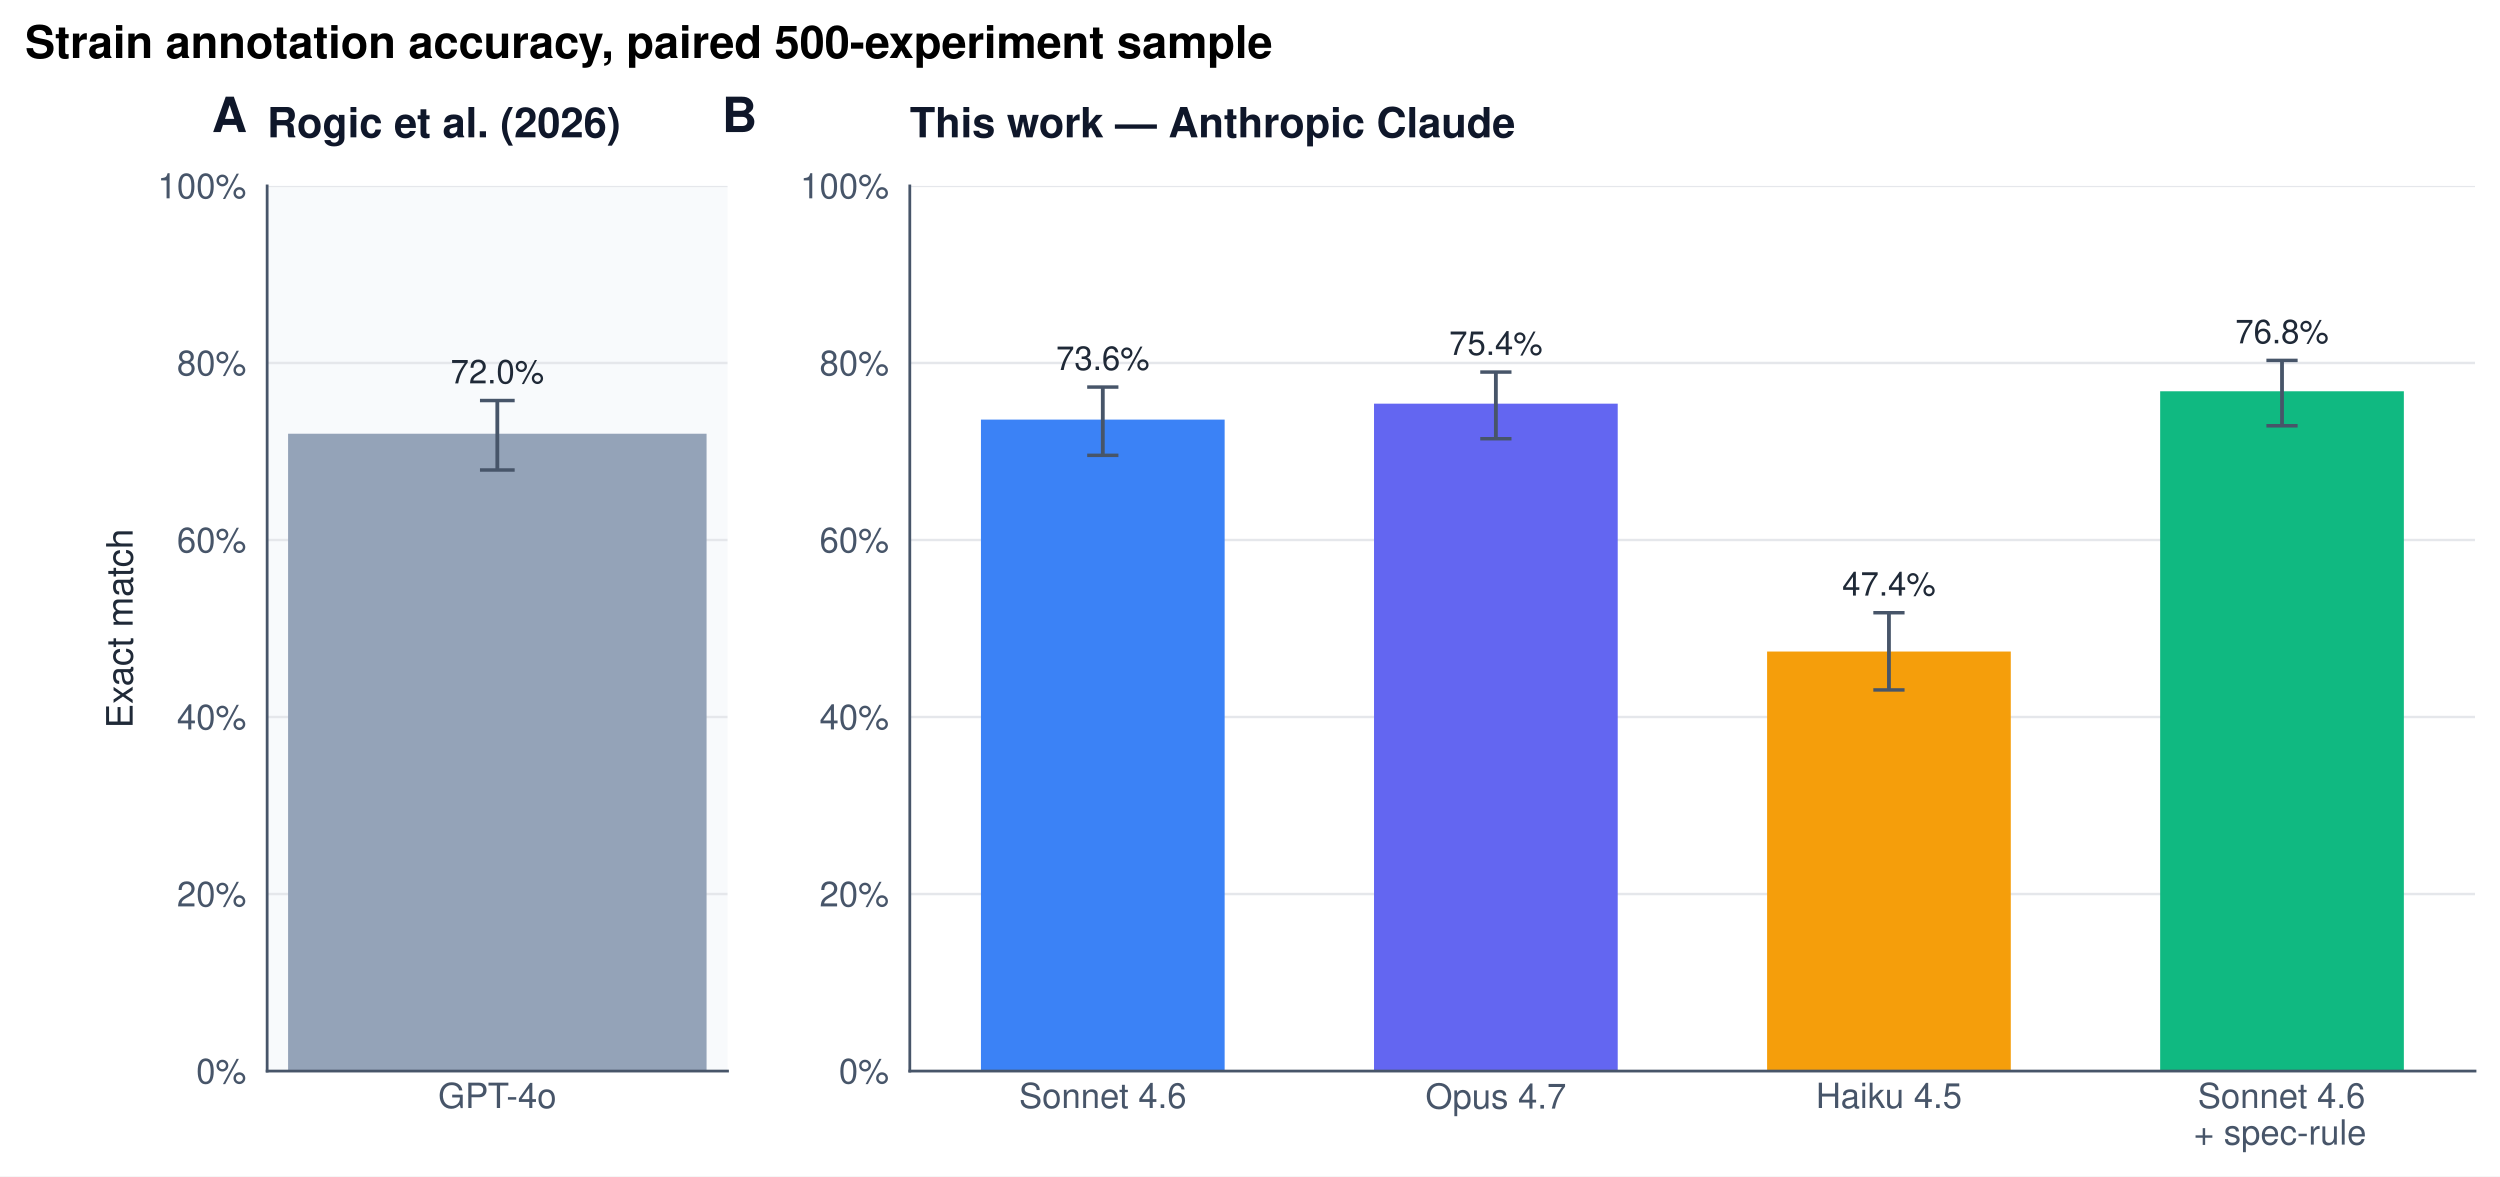
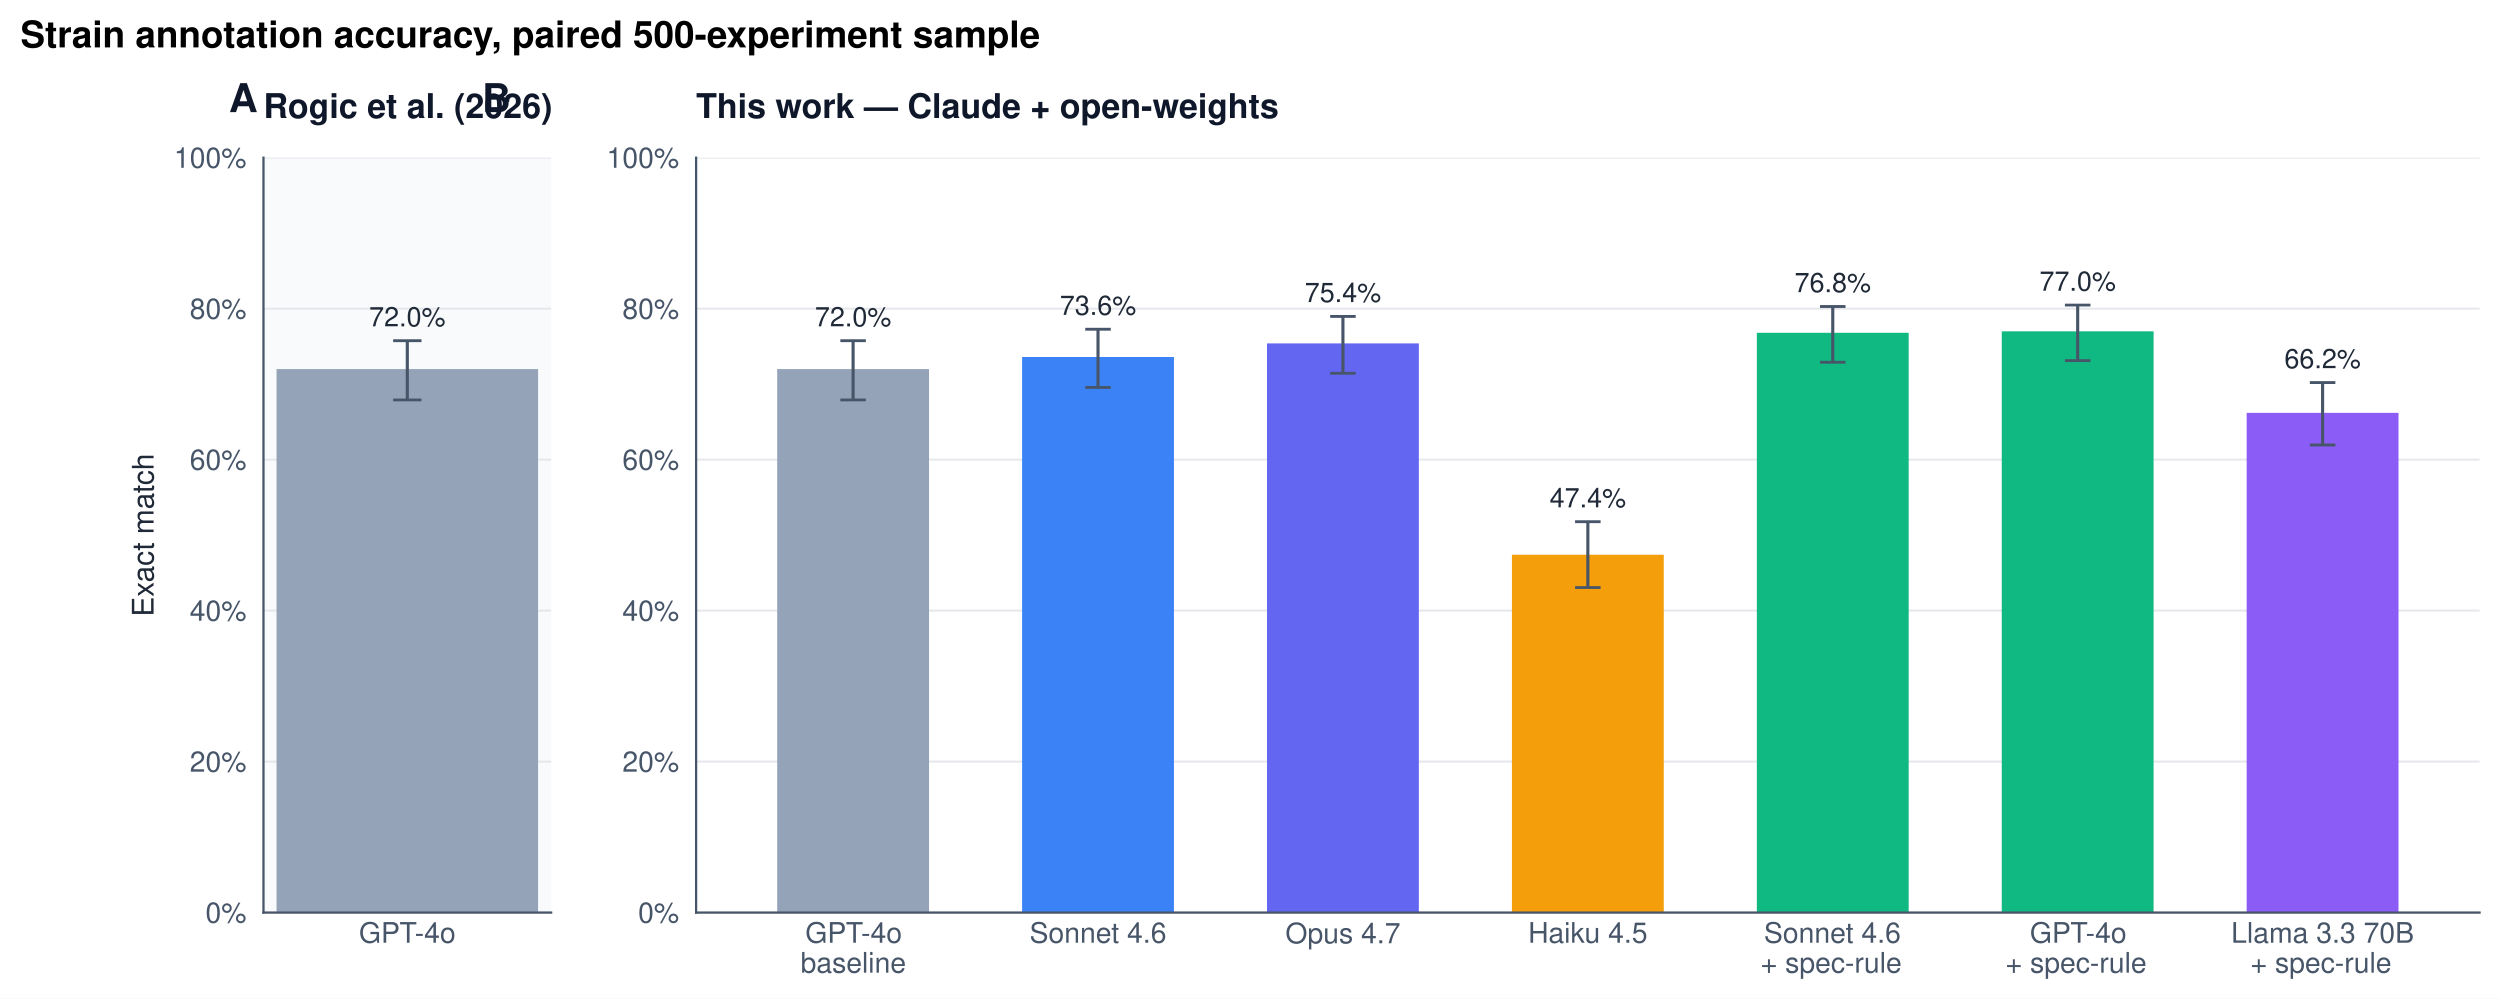
- <svg xmlns="http://www.w3.org/2000/svg" xmlns:xlink="http://www.w3.org/1999/xlink" width="720.288pt" height="338.942pt" viewBox="0 0 720.288 338.942" version="1.1">
+ <svg xmlns="http://www.w3.org/2000/svg" xmlns:xlink="http://www.w3.org/1999/xlink" width="881.28pt" height="352.046pt" viewBox="0 0 881.28 352.046" version="1.1">
  <defs>
    <style type="text/css">*{stroke-linejoin: round; stroke-linecap: butt}</style>
  </defs>
  <g id="figure_1">
    <g id="patch_1">
-       <path d="M 0 338.942  L 720.288 338.942  L 720.288 0  L 0 0  z " style="fill: #ffffff" />
+       <path d="M 0 352.046  L 881.28 352.046  L 881.28 -0  L 0 -0  z " style="fill: #ffffff" />
    </g>
    <g id="axes_1">
      <g id="patch_2">
-         <path d="M 76.968 308.592  L 209.604 308.592  L 209.604 53.568  L 76.968 53.568  z " style="fill: #f8fafc" />
+         <path d="M 92.88 321.696  L 194.282 321.696  L 194.282 55.584  L 92.88 55.584  z " style="fill: #f8fafc" />
      </g>
      <g id="matplotlib.axis_1">
        <g id="xtick_1">
          <g id="line2d_1" />
          <g id="text_1">
-             <text style="fill: #475569; font: 10px 'Helvetica Neue', 'Helvetica', 'Arial', 'DejaVu Sans'; text-anchor: middle" x="143.286" y="319.233" transform="rotate(-0 143.2858 319.2326)">GPT-4o</text>
+             <text style="fill: #475569; font: 10px 'Helvetica Neue', 'Helvetica', 'Arial', 'DejaVu Sans'; text-anchor: middle" x="143.581" y="332.337" transform="rotate(-0 143.5809 332.3366)">GPT-4o</text>
          </g>
        </g>
      </g>
      <g id="matplotlib.axis_2">
        <g id="ytick_1">
          <g id="line2d_2">
-             <path d="M 76.968 308.592  L 209.604 308.592  " clip-path="url(#pa14f28876b)" style="fill: none; stroke: #e5e7eb; stroke-width: 0.7; stroke-linecap: square" />
+             <path d="M 92.88 321.696  L 194.282 321.696  " clip-path="url(#p9ddae56d62)" style="fill: none; stroke: #e5e7eb; stroke-width: 0.7; stroke-linecap: square" />
          </g>
          <g id="line2d_3" />
          <g id="text_2">
-             <text style="fill: #475569; font: 10px 'Helvetica Neue', 'Helvetica', 'Arial', 'DejaVu Sans'; text-anchor: end" x="70.968" y="312.162" transform="rotate(-0 70.968 312.1623)">0%</text>
+             <text style="fill: #475569; font: 10px 'Helvetica Neue', 'Helvetica', 'Arial', 'DejaVu Sans'; text-anchor: end" x="86.88" y="325.266" transform="rotate(-0 86.88 325.2663)">0%</text>
          </g>
        </g>
        <g id="ytick_2">
          <g id="line2d_4">
-             <path d="M 76.968 257.587  L 209.604 257.587  " clip-path="url(#pa14f28876b)" style="fill: none; stroke: #e5e7eb; stroke-width: 0.7; stroke-linecap: square" />
+             <path d="M 92.88 268.474  L 194.282 268.474  " clip-path="url(#p9ddae56d62)" style="fill: none; stroke: #e5e7eb; stroke-width: 0.7; stroke-linecap: square" />
          </g>
          <g id="line2d_5" />
          <g id="text_3">
-             <text style="fill: #475569; font: 10px 'Helvetica Neue', 'Helvetica', 'Arial', 'DejaVu Sans'; text-anchor: end" x="70.968" y="261.158" transform="rotate(-0 70.968 261.1575)">20%</text>
+             <text style="fill: #475569; font: 10px 'Helvetica Neue', 'Helvetica', 'Arial', 'DejaVu Sans'; text-anchor: end" x="86.88" y="272.044" transform="rotate(-0 86.88 272.0439)">20%</text>
          </g>
        </g>
        <g id="ytick_3">
          <g id="line2d_6">
-             <path d="M 76.968 206.582  L 209.604 206.582  " clip-path="url(#pa14f28876b)" style="fill: none; stroke: #e5e7eb; stroke-width: 0.7; stroke-linecap: square" />
+             <path d="M 92.88 215.251  L 194.282 215.251  " clip-path="url(#p9ddae56d62)" style="fill: none; stroke: #e5e7eb; stroke-width: 0.7; stroke-linecap: square" />
          </g>
          <g id="line2d_7" />
          <g id="text_4">
-             <text style="fill: #475569; font: 10px 'Helvetica Neue', 'Helvetica', 'Arial', 'DejaVu Sans'; text-anchor: end" x="70.968" y="210.153" transform="rotate(-0 70.968 210.1527)">40%</text>
+             <text style="fill: #475569; font: 10px 'Helvetica Neue', 'Helvetica', 'Arial', 'DejaVu Sans'; text-anchor: end" x="86.88" y="218.822" transform="rotate(-0 86.88 218.8215)">40%</text>
          </g>
        </g>
        <g id="ytick_4">
          <g id="line2d_8">
-             <path d="M 76.968 155.578  L 209.604 155.578  " clip-path="url(#pa14f28876b)" style="fill: none; stroke: #e5e7eb; stroke-width: 0.7; stroke-linecap: square" />
+             <path d="M 92.88 162.029  L 194.282 162.029  " clip-path="url(#p9ddae56d62)" style="fill: none; stroke: #e5e7eb; stroke-width: 0.7; stroke-linecap: square" />
          </g>
          <g id="line2d_9" />
          <g id="text_5">
-             <text style="fill: #475569; font: 10px 'Helvetica Neue', 'Helvetica', 'Arial', 'DejaVu Sans'; text-anchor: end" x="70.968" y="159.148" transform="rotate(-0 70.968 159.1479)">60%</text>
+             <text style="fill: #475569; font: 10px 'Helvetica Neue', 'Helvetica', 'Arial', 'DejaVu Sans'; text-anchor: end" x="86.88" y="165.599" transform="rotate(-0 86.88 165.5991)">60%</text>
          </g>
        </g>
        <g id="ytick_5">
          <g id="line2d_10">
-             <path d="M 76.968 104.573  L 209.604 104.573  " clip-path="url(#pa14f28876b)" style="fill: none; stroke: #e5e7eb; stroke-width: 0.7; stroke-linecap: square" />
+             <path d="M 92.88 108.806  L 194.282 108.806  " clip-path="url(#p9ddae56d62)" style="fill: none; stroke: #e5e7eb; stroke-width: 0.7; stroke-linecap: square" />
          </g>
          <g id="line2d_11" />
          <g id="text_6">
-             <text style="fill: #475569; font: 10px 'Helvetica Neue', 'Helvetica', 'Arial', 'DejaVu Sans'; text-anchor: end" x="70.968" y="108.143" transform="rotate(-0 70.968 108.1431)">80%</text>
+             <text style="fill: #475569; font: 10px 'Helvetica Neue', 'Helvetica', 'Arial', 'DejaVu Sans'; text-anchor: end" x="86.88" y="112.377" transform="rotate(-0 86.88 112.3767)">80%</text>
          </g>
        </g>
        <g id="ytick_6">
          <g id="line2d_12">
-             <path d="M 76.968 53.568  L 209.604 53.568  " clip-path="url(#pa14f28876b)" style="fill: none; stroke: #e5e7eb; stroke-width: 0.7; stroke-linecap: square" />
+             <path d="M 92.88 55.584  L 194.282 55.584  " clip-path="url(#p9ddae56d62)" style="fill: none; stroke: #e5e7eb; stroke-width: 0.7; stroke-linecap: square" />
          </g>
          <g id="line2d_13" />
          <g id="text_7">
-             <text style="fill: #475569; font: 10px 'Helvetica Neue', 'Helvetica', 'Arial', 'DejaVu Sans'; text-anchor: end" x="70.968" y="57.138" transform="rotate(-0 70.968 57.13831)">100%</text>
+             <text style="fill: #475569; font: 10px 'Helvetica Neue', 'Helvetica', 'Arial', 'DejaVu Sans'; text-anchor: end" x="86.88" y="59.154" transform="rotate(-0 86.88 59.15431)">100%</text>
          </g>
        </g>
        <g id="text_8">
-           <text style="fill: #1f2937; font: 10.5px 'Helvetica Neue', 'Helvetica', 'Arial', 'DejaVu Sans'; text-anchor: middle" x="38.221" y="181.08" transform="rotate(-90 38.22105 181.08)">Exact match</text>
+           <text style="fill: #1f2937; font: 10.5px 'Helvetica Neue', 'Helvetica', 'Arial', 'DejaVu Sans'; text-anchor: middle" x="54.133" y="188.64" transform="rotate(-90 54.13305 188.64)">Exact match</text>
        </g>
      </g>
      <g id="patch_3">
-         <path d="M 82.997 308.592  L 203.575 308.592  L 203.575 124.975  L 82.997 124.975  z " clip-path="url(#pa14f28876b)" style="fill: #94a3b8" />
+         <path d="M 97.489 321.696  L 189.673 321.696  L 189.673 130.095  L 97.489 130.095  z " clip-path="url(#p9ddae56d62)" style="fill: #94a3b8" />
      </g>
      <g id="LineCollection_1">
-         <path d="M 143.286 135.41  L 143.286 115.395  " clip-path="url(#pa14f28876b)" style="fill: none; stroke: #475569; stroke-width: 1.1" />
+         <path d="M 143.581 140.984  L 143.581 120.099  " clip-path="url(#p9ddae56d62)" style="fill: none; stroke: #475569; stroke-width: 1.1" />
      </g>
      <g id="line2d_14">
        <defs>
-           <path id="m9e42256943" d="M 5 0  L -5 -0  " style="stroke: #475569" />
+           <path id="m5fc7e27dd3" d="M 5 0  L -5 -0  " style="stroke: #475569" />
        </defs>
-         <g clip-path="url(#pa14f28876b)">
-           <use xlink:href="#m9e42256943" x="143.286" y="135.41" style="fill: #475569; stroke: #475569" />
+         <g clip-path="url(#p9ddae56d62)">
+           <use xlink:href="#m5fc7e27dd3" x="143.581" y="140.984" style="fill: #475569; stroke: #475569" />
        </g>
      </g>
      <g id="line2d_15">
-         <g clip-path="url(#pa14f28876b)">
-           <use xlink:href="#m9e42256943" x="143.286" y="115.395" style="fill: #475569; stroke: #475569" />
+         <g clip-path="url(#p9ddae56d62)">
+           <use xlink:href="#m5fc7e27dd3" x="143.581" y="120.099" style="fill: #475569; stroke: #475569" />
        </g>
      </g>
      <g id="patch_4">
-         <path d="M 76.968 308.592  L 76.968 53.568  " style="fill: none; stroke: #475569; stroke-width: 0.8; stroke-linejoin: miter; stroke-linecap: square" />
+         <path d="M 92.88 321.696  L 92.88 55.584  " style="fill: none; stroke: #475569; stroke-width: 0.8; stroke-linejoin: miter; stroke-linecap: square" />
      </g>
      <g id="patch_5">
-         <path d="M 76.968 308.592  L 209.604 308.592  " style="fill: none; stroke: #475569; stroke-width: 0.8; stroke-linejoin: miter; stroke-linecap: square" />
+         <path d="M 92.88 321.696  L 194.282 321.696  " style="fill: none; stroke: #475569; stroke-width: 0.8; stroke-linejoin: miter; stroke-linecap: square" />
      </g>
      <g id="text_9">
-         <text style="fill: #1f2937; font: 9.5px 'Helvetica Neue', 'Helvetica', 'Arial', 'DejaVu Sans'; text-anchor: middle" x="143.286" y="110.463" transform="rotate(-0 143.2858 110.4629)">72.0%</text>
+         <text style="fill: #1f2937; font: 9.5px 'Helvetica Neue', 'Helvetica', 'Arial', 'DejaVu Sans'; text-anchor: middle" x="143.581" y="115.034" transform="rotate(-0 143.5809 115.034)">72.0%</text>
      </g>
      <g id="text_10">
-         <text style="fill: #0f172a; font: 700 14px 'Helvetica Neue', 'Helvetica', 'Arial', 'DejaVu Sans'; text-anchor: start" x="61.052" y="38.058" transform="rotate(-0 61.05174 38.05836)">A</text>
+         <text style="fill: #0f172a; font: 700 14px 'Helvetica Neue', 'Helvetica', 'Arial', 'DejaVu Sans'; text-anchor: start" x="80.712" y="39.52" transform="rotate(-0 80.71178 39.51996)">A</text>
      </g>
      <g id="text_11">
-         <text style="fill: #0f172a; font: 600 12px 'Helvetica Neue', 'Helvetica', 'Arial', 'DejaVu Sans'; text-anchor: start" x="76.968" y="39.568" transform="rotate(-0 76.968 39.568)">Rogic et al. (2026)</text>
+         <text style="fill: #0f172a; font: 600 12px 'Helvetica Neue', 'Helvetica', 'Arial', 'DejaVu Sans'; text-anchor: start" x="92.88" y="41.584" transform="rotate(-0 92.88 41.584)">Rogic et al. (2026)</text>
      </g>
    </g>
    <g id="axes_2">
      <g id="patch_6">
-         <path d="M 262.127 308.592  L 713.088 308.592  L 713.088 53.568  L 262.127 53.568  z " style="fill: #ffffff" />
+         <path d="M 245.388 321.696  L 874.08 321.696  L 874.08 55.584  L 245.388 55.584  z " style="fill: #ffffff" />
      </g>
      <g id="matplotlib.axis_3">
        <g id="xtick_2">
          <g id="line2d_16" />
          <g id="text_12">
-             <text style="fill: #475569; font: 10px 'Helvetica Neue', 'Helvetica', 'Arial', 'DejaVu Sans'; text-anchor: middle" x="317.733" y="319.233" transform="rotate(-0 317.7329 319.2326)">Sonnet 4.6</text>
+             <text style="fill: #475569; font: 10px 'Helvetica Neue', 'Helvetica', 'Arial', 'DejaVu Sans'" transform="translate(283.8721 332.3366)">GPT-4o</text>
+             <text style="fill: #475569; font: 10px 'Helvetica Neue', 'Helvetica', 'Arial', 'DejaVu Sans'" transform="translate(282.2088 342.8757)">baseline</text>
          </g>
        </g>
        <g id="xtick_3">
          <g id="line2d_17" />
          <g id="text_13">
-             <text style="fill: #475569; font: 10px 'Helvetica Neue', 'Helvetica', 'Arial', 'DejaVu Sans'; text-anchor: middle" x="430.983" y="319.401" transform="rotate(-0 430.9827 319.4014)">Opus 4.7</text>
+             <text style="fill: #475569; font: 10px 'Helvetica Neue', 'Helvetica', 'Arial', 'DejaVu Sans'; text-anchor: middle" x="387.064" y="332.337" transform="rotate(-0 387.0642 332.3366)">Sonnet 4.6</text>
          </g>
        </g>
        <g id="xtick_4">
          <g id="line2d_18" />
          <g id="text_14">
-             <text style="fill: #475569; font: 10px 'Helvetica Neue', 'Helvetica', 'Arial', 'DejaVu Sans'; text-anchor: middle" x="544.233" y="319.233" transform="rotate(-0 544.2325 319.2326)">Haiku 4.5</text>
+             <text style="fill: #475569; font: 10px 'Helvetica Neue', 'Helvetica', 'Arial', 'DejaVu Sans'; text-anchor: middle" x="473.399" y="332.505" transform="rotate(-0 473.3992 332.5054)">Opus 4.7</text>
          </g>
        </g>
        <g id="xtick_5">
          <g id="line2d_19" />
          <g id="text_15">
-             <text style="fill: #475569; font: 10px 'Helvetica Neue', 'Helvetica', 'Arial', 'DejaVu Sans'" transform="translate(633.2136 319.2326)">Sonnet 4.6</text>
-             <text style="fill: #475569; font: 10px 'Helvetica Neue', 'Helvetica', 'Arial', 'DejaVu Sans'" transform="translate(632.0722 329.7717)">+ spec-rule</text>
+             <text style="fill: #475569; font: 10px 'Helvetica Neue', 'Helvetica', 'Arial', 'DejaVu Sans'; text-anchor: middle" x="559.734" y="332.337" transform="rotate(-0 559.7342 332.3366)">Haiku 4.5</text>
+           </g>
+         </g>
+         <g id="xtick_6">
+           <g id="line2d_20" />
+           <g id="text_16">
+             <text style="fill: #475569; font: 10px 'Helvetica Neue', 'Helvetica', 'Arial', 'DejaVu Sans'" transform="translate(621.8005 332.3366)">Sonnet 4.6</text>
+             <text style="fill: #475569; font: 10px 'Helvetica Neue', 'Helvetica', 'Arial', 'DejaVu Sans'" transform="translate(620.6591 342.8757)">+ spec-rule</text>
+           </g>
+         </g>
+         <g id="xtick_7">
+           <g id="line2d_21" />
+           <g id="text_17">
+             <text style="fill: #475569; font: 10px 'Helvetica Neue', 'Helvetica', 'Arial', 'DejaVu Sans'" transform="translate(715.5472 332.3366)">GPT-4o</text>
+             <text style="fill: #475569; font: 10px 'Helvetica Neue', 'Helvetica', 'Arial', 'DejaVu Sans'" transform="translate(706.9941 342.8757)">+ spec-rule</text>
+           </g>
+         </g>
+         <g id="xtick_8">
+           <g id="line2d_22" />
+           <g id="text_18">
+             <text style="fill: #475569; font: 10px 'Helvetica Neue', 'Helvetica', 'Arial', 'DejaVu Sans'" transform="translate(786.501 332.3366)">Llama 3.3 70B</text>
+             <text style="fill: #475569; font: 10px 'Helvetica Neue', 'Helvetica', 'Arial', 'DejaVu Sans'" transform="translate(793.3291 342.8757)">+ spec-rule</text>
          </g>
        </g>
      </g>
      <g id="matplotlib.axis_4">
        <g id="ytick_7">
-           <g id="line2d_20">
-             <path d="M 262.127 308.592  L 713.088 308.592  " clip-path="url(#paec1aa62e9)" style="fill: none; stroke: #e5e7eb; stroke-width: 0.7; stroke-linecap: square" />
-           </g>
-           <g id="line2d_21" />
-           <g id="text_16">
-             <text style="fill: #475569; font: 10px 'Helvetica Neue', 'Helvetica', 'Arial', 'DejaVu Sans'; text-anchor: end" x="256.127" y="312.162" transform="rotate(-0 256.1272 312.1623)">0%</text>
+           <g id="line2d_23">
+             <path d="M 245.388 321.696  L 874.08 321.696  " clip-path="url(#p7f1e421ad1)" style="fill: none; stroke: #e5e7eb; stroke-width: 0.7; stroke-linecap: square" />
+           </g>
+           <g id="line2d_24" />
+           <g id="text_19">
+             <text style="fill: #475569; font: 10px 'Helvetica Neue', 'Helvetica', 'Arial', 'DejaVu Sans'; text-anchor: end" x="239.388" y="325.266" transform="rotate(-0 239.3884 325.2663)">0%</text>
          </g>
        </g>
        <g id="ytick_8">
-           <g id="line2d_22">
-             <path d="M 262.127 257.587  L 713.088 257.587  " clip-path="url(#paec1aa62e9)" style="fill: none; stroke: #e5e7eb; stroke-width: 0.7; stroke-linecap: square" />
-           </g>
-           <g id="line2d_23" />
-           <g id="text_17">
-             <text style="fill: #475569; font: 10px 'Helvetica Neue', 'Helvetica', 'Arial', 'DejaVu Sans'; text-anchor: end" x="256.127" y="261.158" transform="rotate(-0 256.1272 261.1575)">20%</text>
+           <g id="line2d_25">
+             <path d="M 245.388 268.474  L 874.08 268.474  " clip-path="url(#p7f1e421ad1)" style="fill: none; stroke: #e5e7eb; stroke-width: 0.7; stroke-linecap: square" />
+           </g>
+           <g id="line2d_26" />
+           <g id="text_20">
+             <text style="fill: #475569; font: 10px 'Helvetica Neue', 'Helvetica', 'Arial', 'DejaVu Sans'; text-anchor: end" x="239.388" y="272.044" transform="rotate(-0 239.3884 272.0439)">20%</text>
          </g>
        </g>
        <g id="ytick_9">
-           <g id="line2d_24">
-             <path d="M 262.127 206.582  L 713.088 206.582  " clip-path="url(#paec1aa62e9)" style="fill: none; stroke: #e5e7eb; stroke-width: 0.7; stroke-linecap: square" />
-           </g>
-           <g id="line2d_25" />
-           <g id="text_18">
-             <text style="fill: #475569; font: 10px 'Helvetica Neue', 'Helvetica', 'Arial', 'DejaVu Sans'; text-anchor: end" x="256.127" y="210.153" transform="rotate(-0 256.1272 210.1527)">40%</text>
+           <g id="line2d_27">
+             <path d="M 245.388 215.251  L 874.08 215.251  " clip-path="url(#p7f1e421ad1)" style="fill: none; stroke: #e5e7eb; stroke-width: 0.7; stroke-linecap: square" />
+           </g>
+           <g id="line2d_28" />
+           <g id="text_21">
+             <text style="fill: #475569; font: 10px 'Helvetica Neue', 'Helvetica', 'Arial', 'DejaVu Sans'; text-anchor: end" x="239.388" y="218.822" transform="rotate(-0 239.3884 218.8215)">40%</text>
          </g>
        </g>
        <g id="ytick_10">
-           <g id="line2d_26">
-             <path d="M 262.127 155.578  L 713.088 155.578  " clip-path="url(#paec1aa62e9)" style="fill: none; stroke: #e5e7eb; stroke-width: 0.7; stroke-linecap: square" />
-           </g>
-           <g id="line2d_27" />
-           <g id="text_19">
-             <text style="fill: #475569; font: 10px 'Helvetica Neue', 'Helvetica', 'Arial', 'DejaVu Sans'; text-anchor: end" x="256.127" y="159.148" transform="rotate(-0 256.1272 159.1479)">60%</text>
+           <g id="line2d_29">
+             <path d="M 245.388 162.029  L 874.08 162.029  " clip-path="url(#p7f1e421ad1)" style="fill: none; stroke: #e5e7eb; stroke-width: 0.7; stroke-linecap: square" />
+           </g>
+           <g id="line2d_30" />
+           <g id="text_22">
+             <text style="fill: #475569; font: 10px 'Helvetica Neue', 'Helvetica', 'Arial', 'DejaVu Sans'; text-anchor: end" x="239.388" y="165.599" transform="rotate(-0 239.3884 165.5991)">60%</text>
          </g>
        </g>
        <g id="ytick_11">
-           <g id="line2d_28">
-             <path d="M 262.127 104.573  L 713.088 104.573  " clip-path="url(#paec1aa62e9)" style="fill: none; stroke: #e5e7eb; stroke-width: 0.7; stroke-linecap: square" />
-           </g>
-           <g id="line2d_29" />
-           <g id="text_20">
-             <text style="fill: #475569; font: 10px 'Helvetica Neue', 'Helvetica', 'Arial', 'DejaVu Sans'; text-anchor: end" x="256.127" y="108.143" transform="rotate(-0 256.1272 108.1431)">80%</text>
+           <g id="line2d_31">
+             <path d="M 245.388 108.806  L 874.08 108.806  " clip-path="url(#p7f1e421ad1)" style="fill: none; stroke: #e5e7eb; stroke-width: 0.7; stroke-linecap: square" />
+           </g>
+           <g id="line2d_32" />
+           <g id="text_23">
+             <text style="fill: #475569; font: 10px 'Helvetica Neue', 'Helvetica', 'Arial', 'DejaVu Sans'; text-anchor: end" x="239.388" y="112.377" transform="rotate(-0 239.3884 112.3767)">80%</text>
          </g>
        </g>
        <g id="ytick_12">
-           <g id="line2d_30">
-             <path d="M 262.127 53.568  L 713.088 53.568  " clip-path="url(#paec1aa62e9)" style="fill: none; stroke: #e5e7eb; stroke-width: 0.7; stroke-linecap: square" />
-           </g>
-           <g id="line2d_31" />
-           <g id="text_21">
-             <text style="fill: #475569; font: 10px 'Helvetica Neue', 'Helvetica', 'Arial', 'DejaVu Sans'; text-anchor: end" x="256.127" y="57.138" transform="rotate(-0 256.1272 57.13831)">100%</text>
+           <g id="line2d_33">
+             <path d="M 245.388 55.584  L 874.08 55.584  " clip-path="url(#p7f1e421ad1)" style="fill: none; stroke: #e5e7eb; stroke-width: 0.7; stroke-linecap: square" />
+           </g>
+           <g id="line2d_34" />
+           <g id="text_24">
+             <text style="fill: #475569; font: 10px 'Helvetica Neue', 'Helvetica', 'Arial', 'DejaVu Sans'; text-anchor: end" x="239.388" y="59.154" transform="rotate(-0 239.3884 59.15431)">100%</text>
          </g>
        </g>
      </g>
      <g id="patch_7">
-         <path d="M 282.625 308.592  L 352.84 308.592  L 352.84 120.894  L 282.625 120.894  z " clip-path="url(#paec1aa62e9)" style="fill: #3b82f6" />
+         <path d="M 273.965 321.696  L 327.493 321.696  L 327.493 130.095  L 273.965 130.095  z " clip-path="url(#p7f1e421ad1)" style="fill: #94a3b8" />
      </g>
      <g id="patch_8">
-         <path d="M 395.875 308.592  L 466.09 308.592  L 466.09 116.304  L 395.875 116.304  z " clip-path="url(#paec1aa62e9)" style="fill: #6366f1" />
+         <path d="M 360.3 321.696  L 413.828 321.696  L 413.828 125.838  L 360.3 125.838  z " clip-path="url(#p7f1e421ad1)" style="fill: #3b82f6" />
      </g>
      <g id="patch_9">
-         <path d="M 509.125 308.592  L 579.34 308.592  L 579.34 187.711  L 509.125 187.711  z " clip-path="url(#paec1aa62e9)" style="fill: #f59e0b" />
+         <path d="M 446.635 321.696  L 500.163 321.696  L 500.163 121.048  L 446.635 121.048  z " clip-path="url(#p7f1e421ad1)" style="fill: #6366f1" />
      </g>
      <g id="patch_10">
-         <path d="M 622.375 308.592  L 692.59 308.592  L 692.59 112.734  L 622.375 112.734  z " clip-path="url(#paec1aa62e9)" style="fill: #10b981" />
+         <path d="M 532.97 321.696  L 586.498 321.696  L 586.498 195.559  L 532.97 195.559  z " clip-path="url(#p7f1e421ad1)" style="fill: #f59e0b" />
+       </g>
+       <g id="patch_11">
+         <path d="M 619.305 321.696  L 672.833 321.696  L 672.833 117.322  L 619.305 117.322  z " clip-path="url(#p7f1e421ad1)" style="fill: #10b981" />
+       </g>
+       <g id="patch_12">
+         <path d="M 705.64 321.696  L 759.168 321.696  L 759.168 116.79  L 705.64 116.79  z " clip-path="url(#p7f1e421ad1)" style="fill: #10b981" />
+       </g>
+       <g id="patch_13">
+         <path d="M 791.975 321.696  L 845.503 321.696  L 845.503 145.53  L 791.975 145.53  z " clip-path="url(#p7f1e421ad1)" style="fill: #8b5cf6" />
      </g>
      <g id="LineCollection_2">
-         <path d="M 317.733 131.18  L 317.733 111.527  " clip-path="url(#paec1aa62e9)" style="fill: none; stroke: #475569; stroke-width: 1.1" />
-         <path d="M 430.983 126.401  L 430.983 107.195  " clip-path="url(#paec1aa62e9)" style="fill: none; stroke: #475569; stroke-width: 1.1" />
-         <path d="M 544.233 198.779  L 544.233 176.541  " clip-path="url(#paec1aa62e9)" style="fill: none; stroke: #475569; stroke-width: 1.1" />
-         <path d="M 657.482 122.669  L 657.482 103.841  " clip-path="url(#paec1aa62e9)" style="fill: none; stroke: #475569; stroke-width: 1.1" />
-       </g>
-       <g id="line2d_32">
+         <path d="M 300.729 140.984  L 300.729 120.099  " clip-path="url(#p7f1e421ad1)" style="fill: none; stroke: #475569; stroke-width: 1.1" />
+         <path d="M 387.064 136.57  L 387.064 116.063  " clip-path="url(#p7f1e421ad1)" style="fill: none; stroke: #475569; stroke-width: 1.1" />
+         <path d="M 473.399 131.584  L 473.399 111.542  " clip-path="url(#p7f1e421ad1)" style="fill: none; stroke: #475569; stroke-width: 1.1" />
+         <path d="M 559.734 207.109  L 559.734 183.904  " clip-path="url(#p7f1e421ad1)" style="fill: none; stroke: #475569; stroke-width: 1.1" />
+         <path d="M 646.069 127.689  L 646.069 108.042  " clip-path="url(#p7f1e421ad1)" style="fill: none; stroke: #475569; stroke-width: 1.1" />
+         <path d="M 732.404 127.132  L 732.404 107.544  " clip-path="url(#p7f1e421ad1)" style="fill: none; stroke: #475569; stroke-width: 1.1" />
+         <path d="M 818.739 156.855  L 818.739 134.862  " clip-path="url(#p7f1e421ad1)" style="fill: none; stroke: #475569; stroke-width: 1.1" />
+       </g>
+       <g id="line2d_35">
        <defs>
-           <path id="m4504acb2bd" d="M 4.5 0  L -4.5 -0  " style="stroke: #475569" />
+           <path id="me6d731dcf3" d="M 4.5 0  L -4.5 -0  " style="stroke: #475569" />
        </defs>
-         <g clip-path="url(#paec1aa62e9)">
-           <use xlink:href="#m4504acb2bd" x="317.733" y="131.18" style="fill: #475569; stroke: #475569" />
-           <use xlink:href="#m4504acb2bd" x="430.983" y="126.401" style="fill: #475569; stroke: #475569" />
-           <use xlink:href="#m4504acb2bd" x="544.233" y="198.779" style="fill: #475569; stroke: #475569" />
-           <use xlink:href="#m4504acb2bd" x="657.482" y="122.669" style="fill: #475569; stroke: #475569" />
-         </g>
-       </g>
-       <g id="line2d_33">
-         <g clip-path="url(#paec1aa62e9)">
-           <use xlink:href="#m4504acb2bd" x="317.733" y="111.527" style="fill: #475569; stroke: #475569" />
-           <use xlink:href="#m4504acb2bd" x="430.983" y="107.195" style="fill: #475569; stroke: #475569" />
-           <use xlink:href="#m4504acb2bd" x="544.233" y="176.541" style="fill: #475569; stroke: #475569" />
-           <use xlink:href="#m4504acb2bd" x="657.482" y="103.841" style="fill: #475569; stroke: #475569" />
-         </g>
-       </g>
-       <g id="patch_11">
-         <path d="M 262.127 308.592  L 262.127 53.568  " style="fill: none; stroke: #475569; stroke-width: 0.8; stroke-linejoin: miter; stroke-linecap: square" />
-       </g>
-       <g id="patch_12">
-         <path d="M 262.127 308.592  L 713.088 308.592  " style="fill: none; stroke: #475569; stroke-width: 0.8; stroke-linejoin: miter; stroke-linecap: square" />
-       </g>
-       <g id="text_22">
-         <text style="fill: #1f2937; font: 9.5px 'Helvetica Neue', 'Helvetica', 'Arial', 'DejaVu Sans'; text-anchor: middle" x="317.733" y="106.595" transform="rotate(-0 317.7329 106.5947)">73.6%</text>
-       </g>
-       <g id="text_23">
-         <text style="fill: #1f2937; font: 9.5px 'Helvetica Neue', 'Helvetica', 'Arial', 'DejaVu Sans'; text-anchor: middle" x="430.983" y="102.263" transform="rotate(-0 430.9827 102.2626)">75.4%</text>
-       </g>
-       <g id="text_24">
-         <text style="fill: #1f2937; font: 9.5px 'Helvetica Neue', 'Helvetica', 'Arial', 'DejaVu Sans'; text-anchor: middle" x="544.233" y="171.609" transform="rotate(-0 544.2325 171.6089)">47.4%</text>
+         <g clip-path="url(#p7f1e421ad1)">
+           <use xlink:href="#me6d731dcf3" x="300.729" y="140.984" style="fill: #475569; stroke: #475569" />
+           <use xlink:href="#me6d731dcf3" x="387.064" y="136.57" style="fill: #475569; stroke: #475569" />
+           <use xlink:href="#me6d731dcf3" x="473.399" y="131.584" style="fill: #475569; stroke: #475569" />
+           <use xlink:href="#me6d731dcf3" x="559.734" y="207.109" style="fill: #475569; stroke: #475569" />
+           <use xlink:href="#me6d731dcf3" x="646.069" y="127.689" style="fill: #475569; stroke: #475569" />
+           <use xlink:href="#me6d731dcf3" x="732.404" y="127.132" style="fill: #475569; stroke: #475569" />
+           <use xlink:href="#me6d731dcf3" x="818.739" y="156.855" style="fill: #475569; stroke: #475569" />
+         </g>
+       </g>
+       <g id="line2d_36">
+         <g clip-path="url(#p7f1e421ad1)">
+           <use xlink:href="#me6d731dcf3" x="300.729" y="120.099" style="fill: #475569; stroke: #475569" />
+           <use xlink:href="#me6d731dcf3" x="387.064" y="116.063" style="fill: #475569; stroke: #475569" />
+           <use xlink:href="#me6d731dcf3" x="473.399" y="111.542" style="fill: #475569; stroke: #475569" />
+           <use xlink:href="#me6d731dcf3" x="559.734" y="183.904" style="fill: #475569; stroke: #475569" />
+           <use xlink:href="#me6d731dcf3" x="646.069" y="108.042" style="fill: #475569; stroke: #475569" />
+           <use xlink:href="#me6d731dcf3" x="732.404" y="107.544" style="fill: #475569; stroke: #475569" />
+           <use xlink:href="#me6d731dcf3" x="818.739" y="134.862" style="fill: #475569; stroke: #475569" />
+         </g>
+       </g>
+       <g id="patch_14">
+         <path d="M 245.388 321.696  L 245.388 55.584  " style="fill: none; stroke: #475569; stroke-width: 0.8; stroke-linejoin: miter; stroke-linecap: square" />
+       </g>
+       <g id="patch_15">
+         <path d="M 245.388 321.696  L 874.08 321.696  " style="fill: none; stroke: #475569; stroke-width: 0.8; stroke-linejoin: miter; stroke-linecap: square" />
      </g>
      <g id="text_25">
-         <text style="fill: #1f2937; font: 9.5px 'Helvetica Neue', 'Helvetica', 'Arial', 'DejaVu Sans'; text-anchor: middle" x="657.482" y="98.909" transform="rotate(-0 657.4823 98.9086)">76.8%</text>
+         <text style="fill: #1f2937; font: 9.5px 'Helvetica Neue', 'Helvetica', 'Arial', 'DejaVu Sans'; text-anchor: middle" x="300.729" y="115.034" transform="rotate(-0 300.7292 115.034)">72.0%</text>
      </g>
      <g id="text_26">
-         <text style="fill: #0f172a; font: 700 14px 'Helvetica Neue', 'Helvetica', 'Arial', 'DejaVu Sans'; text-anchor: start" x="208.012" y="38.058" transform="rotate(-0 208.0119 38.05836)">B</text>
+         <text style="fill: #1f2937; font: 9.5px 'Helvetica Neue', 'Helvetica', 'Arial', 'DejaVu Sans'; text-anchor: middle" x="387.064" y="110.998" transform="rotate(-0 387.0642 110.9976)">73.6%</text>
      </g>
      <g id="text_27">
-         <text style="fill: #0f172a; font: 600 12px 'Helvetica Neue', 'Helvetica', 'Arial', 'DejaVu Sans'; text-anchor: start" x="262.127" y="39.568" transform="rotate(-0 262.1272 39.568)">This work — Anthropic Claude</text>
+         <text style="fill: #1f2937; font: 9.5px 'Helvetica Neue', 'Helvetica', 'Arial', 'DejaVu Sans'; text-anchor: middle" x="473.399" y="106.477" transform="rotate(-0 473.3992 106.4772)">75.4%</text>
+       </g>
+       <g id="text_28">
+         <text style="fill: #1f2937; font: 9.5px 'Helvetica Neue', 'Helvetica', 'Arial', 'DejaVu Sans'; text-anchor: middle" x="559.734" y="178.839" transform="rotate(-0 559.7342 178.8385)">47.4%</text>
+       </g>
+       <g id="text_29">
+         <text style="fill: #1f2937; font: 9.5px 'Helvetica Neue', 'Helvetica', 'Arial', 'DejaVu Sans'; text-anchor: middle" x="646.069" y="102.977" transform="rotate(-0 646.0692 102.9773)">76.8%</text>
+       </g>
+       <g id="text_30">
+         <text style="fill: #1f2937; font: 9.5px 'Helvetica Neue', 'Helvetica', 'Arial', 'DejaVu Sans'; text-anchor: middle" x="732.404" y="102.478" transform="rotate(-0 732.4042 102.4784)">77.0%</text>
+       </g>
+       <g id="text_31">
+         <text style="fill: #1f2937; font: 9.5px 'Helvetica Neue', 'Helvetica', 'Arial', 'DejaVu Sans'; text-anchor: middle" x="818.739" y="129.797" transform="rotate(-0 818.7393 129.7969)">66.2%</text>
+       </g>
+       <g id="text_32">
+         <text style="fill: #0f172a; font: 700 14px 'Helvetica Neue', 'Helvetica', 'Arial', 'DejaVu Sans'; text-anchor: start" x="169.945" y="39.52" transform="rotate(-0 169.9454 39.51996)">B</text>
+       </g>
+       <g id="text_33">
+         <text style="fill: #0f172a; font: 600 12px 'Helvetica Neue', 'Helvetica', 'Arial', 'DejaVu Sans'; text-anchor: start" x="245.388" y="41.584" transform="rotate(-0 245.3884 41.584)">This work — Claude + open-weights</text>
      </g>
    </g>
-     <g id="text_28">
+     <g id="text_34">
      <text style="font: 600 13px 'Helvetica Neue', 'Helvetica', 'Arial', 'DejaVu Sans'; text-anchor: start" x="7.2" y="16.702" transform="rotate(-0 7.2 16.70219)">Strain annotation accuracy, paired 500-experiment sample</text>
    </g>
  </g>
  <defs>
-     <clipPath id="pa14f28876b">
-       <rect x="76.968" y="53.568" width="132.636" height="255.024" />
+     <clipPath id="p9ddae56d62">
+       <rect x="92.88" y="55.584" width="101.402" height="266.112" />
    </clipPath>
-     <clipPath id="paec1aa62e9">
-       <rect x="262.127" y="53.568" width="450.961" height="255.024" />
+     <clipPath id="p7f1e421ad1">
+       <rect x="245.388" y="55.584" width="628.692" height="266.112" />
    </clipPath>
  </defs>
</svg>
